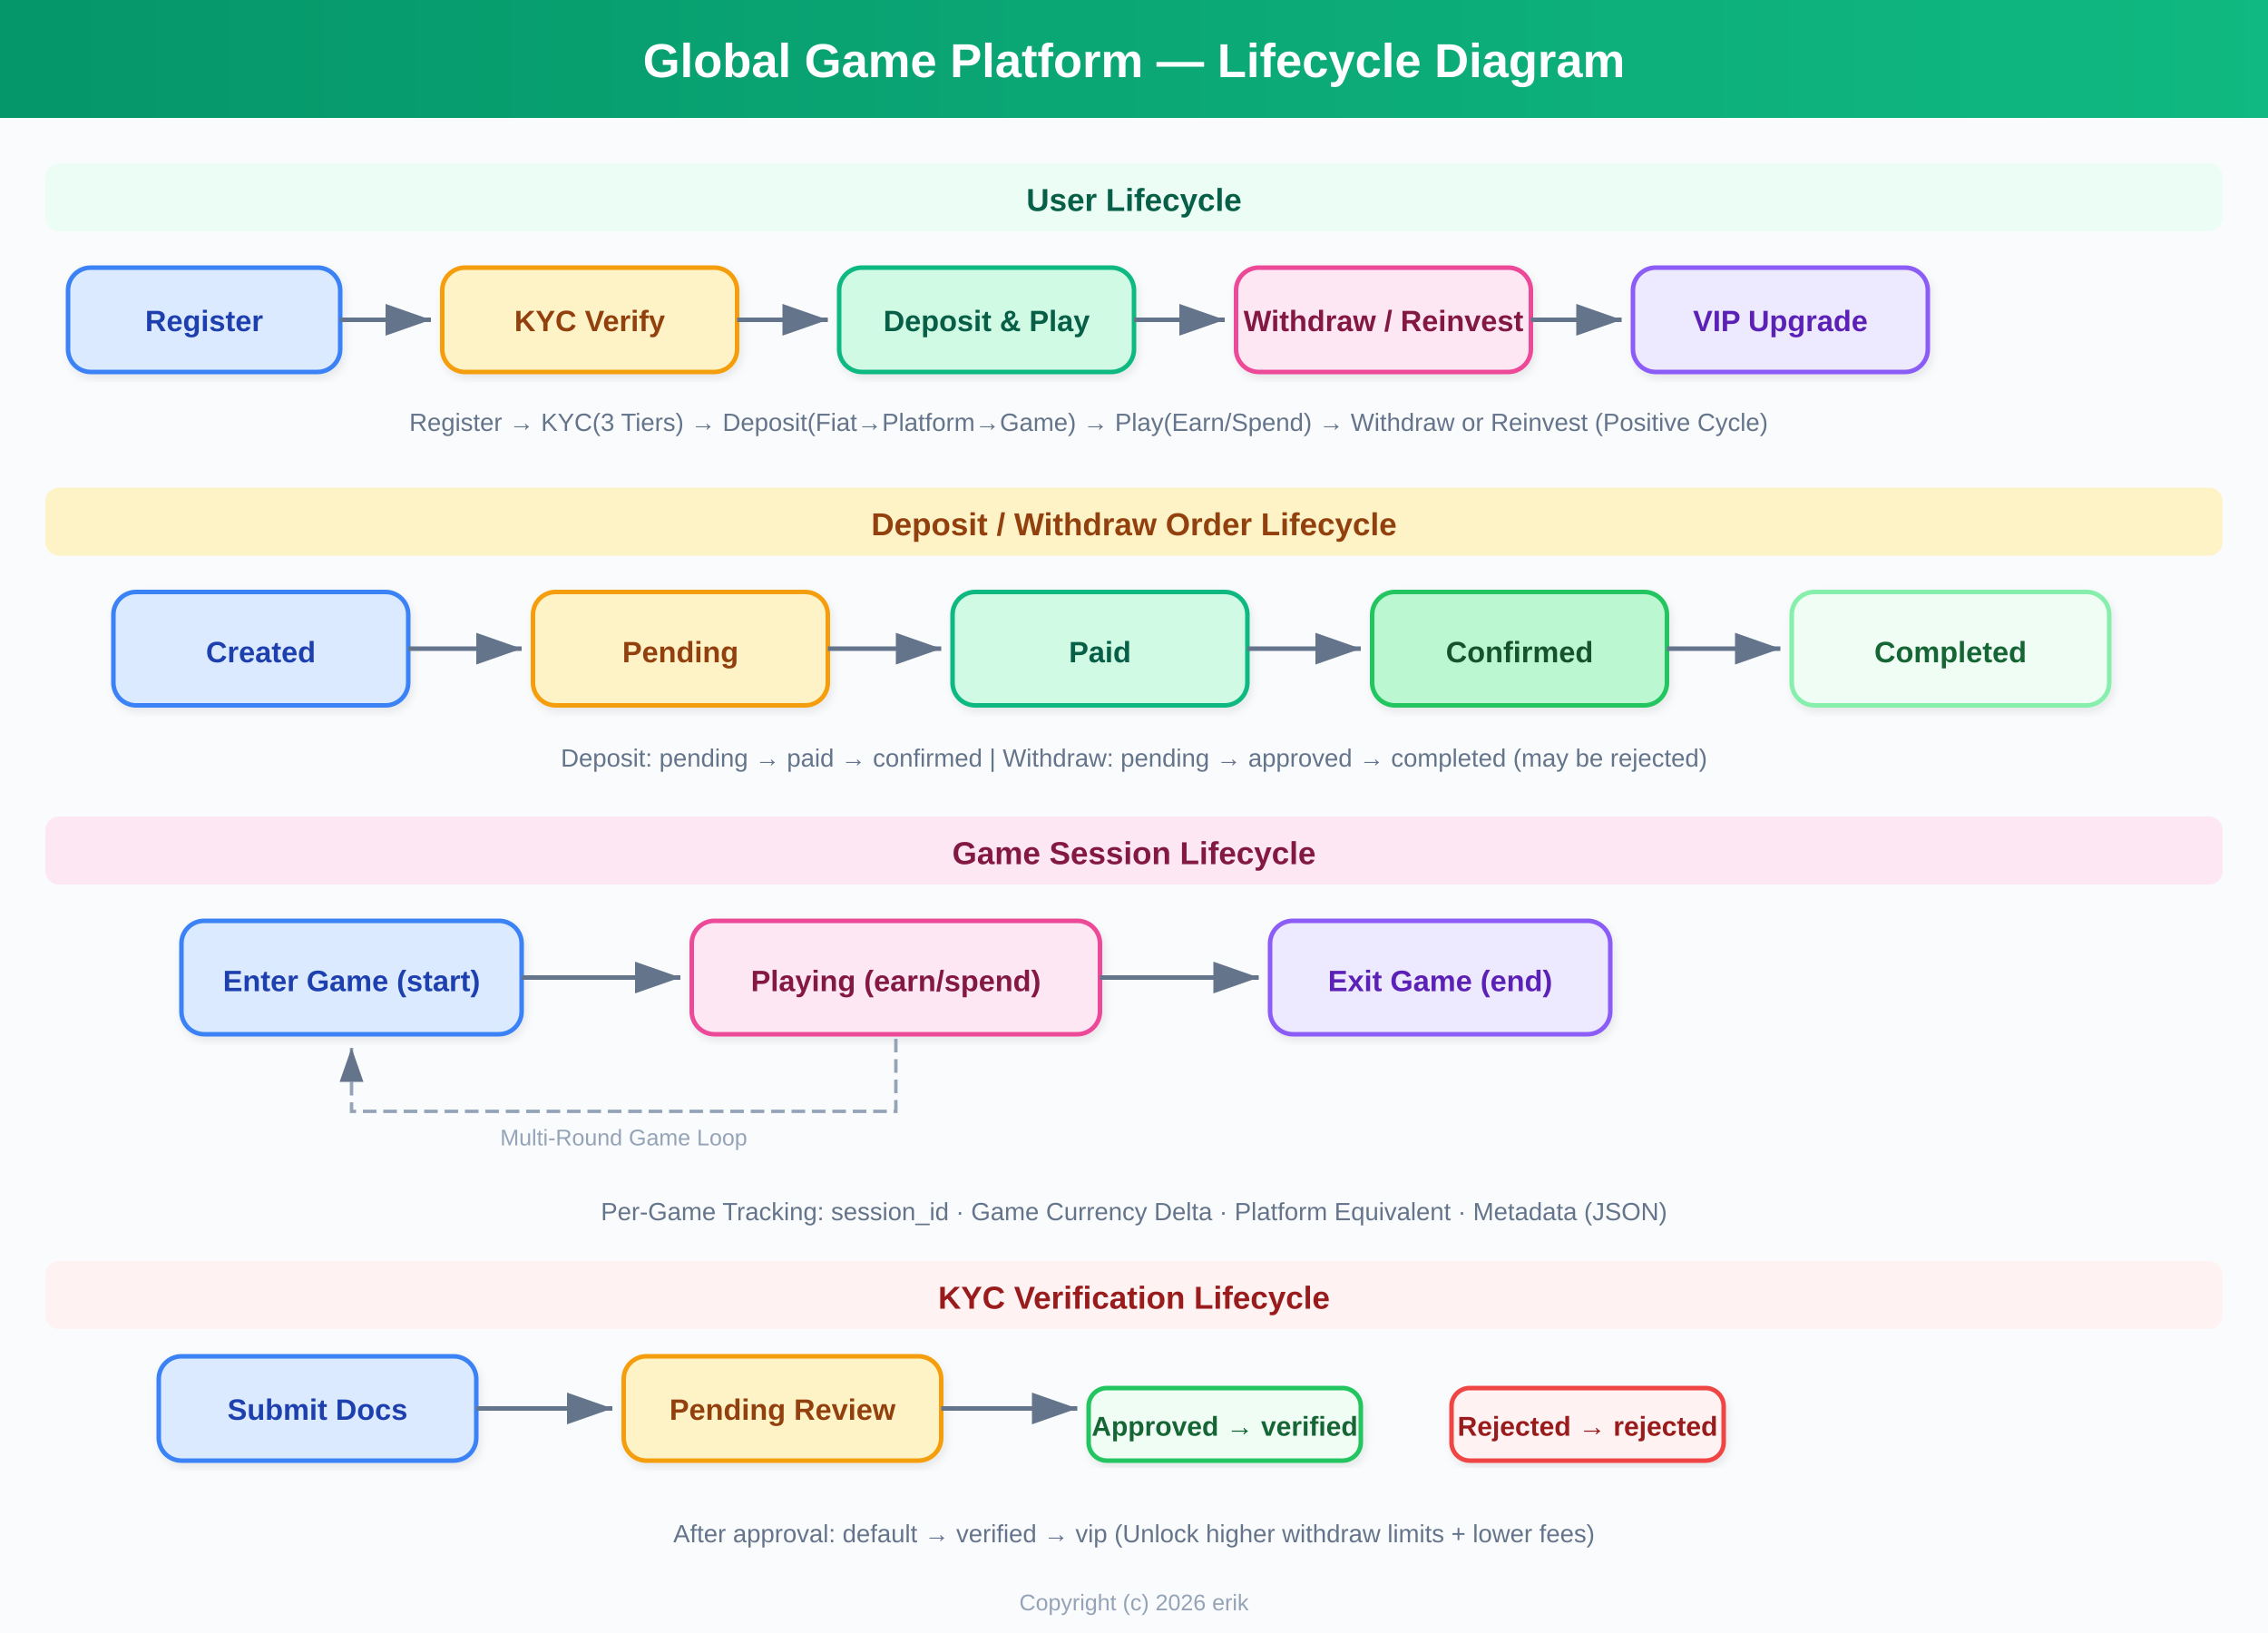
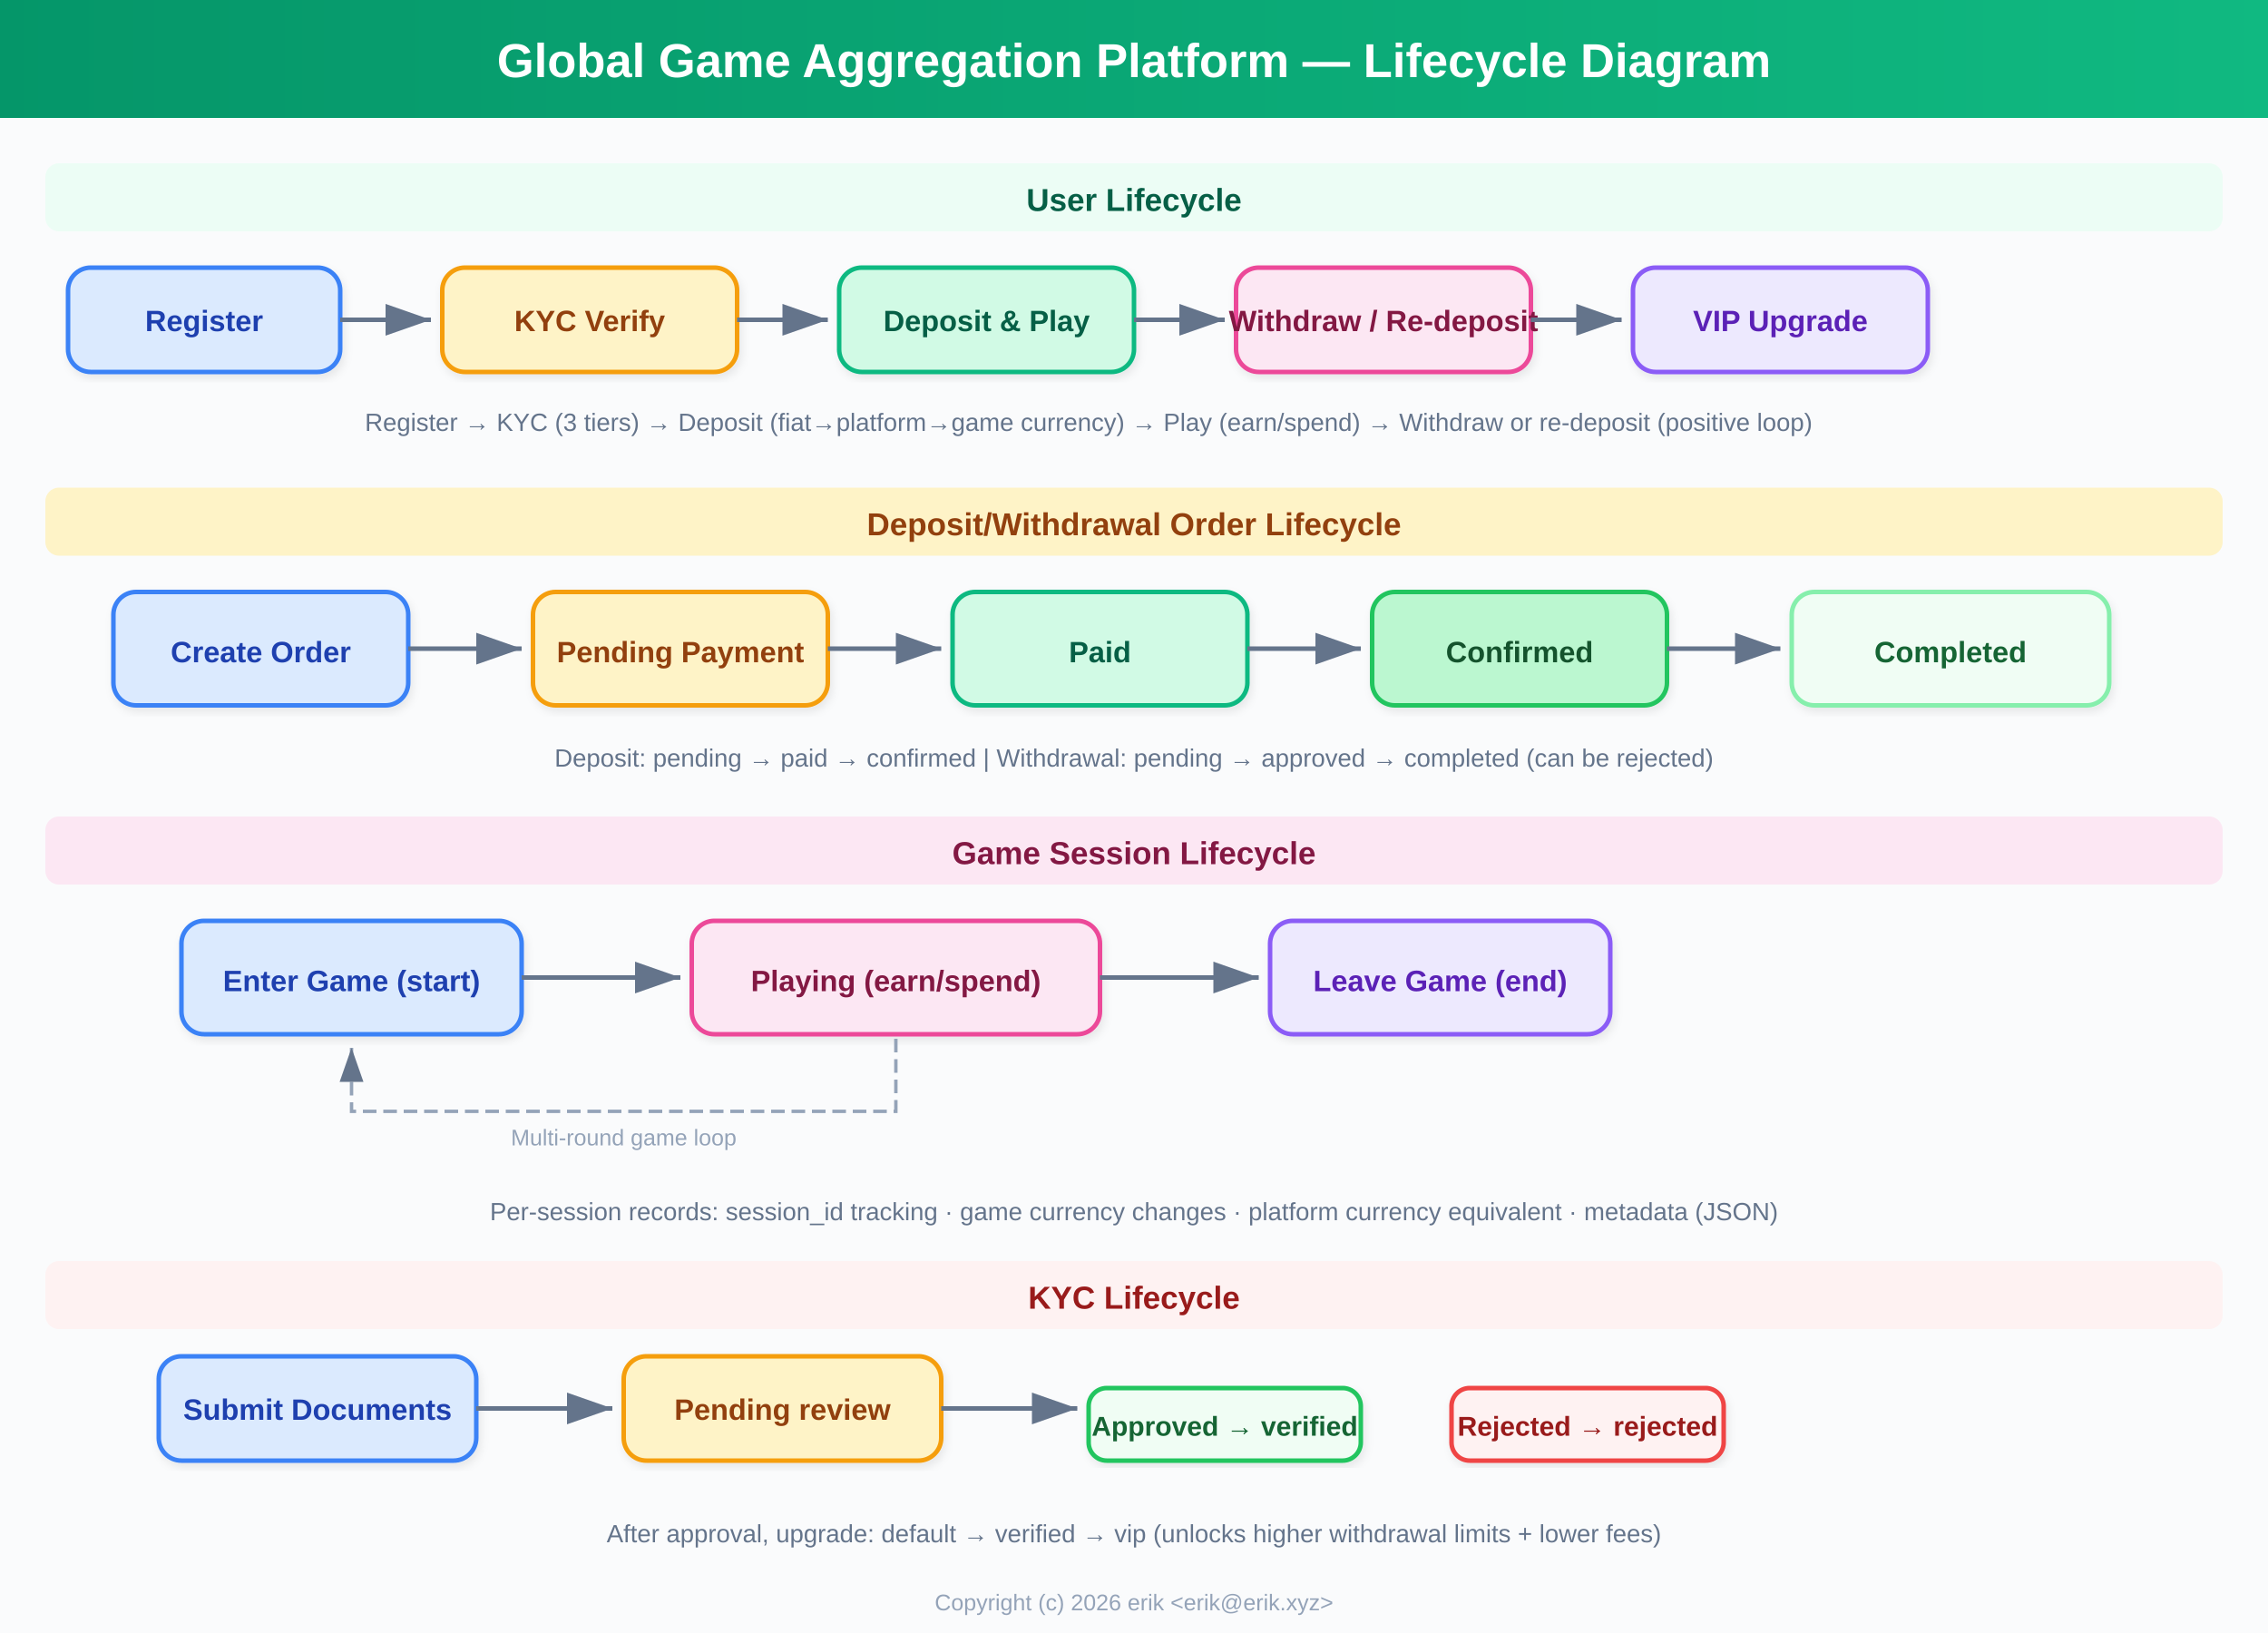
- <svg xmlns="http://www.w3.org/2000/svg" viewBox="0 0 1000 720" font-family="Arial, sans-serif">
+ <svg xmlns="http://www.w3.org/2000/svg" viewBox="0 0 1000 720" font-family="Arial, 'Noto Sans SC', 'Noto Sans', sans-serif">
  <defs>
    <linearGradient id="hd" x1="0" y1="0" x2="1" y2="0">
      <stop offset="0%" stop-color="#059669" />
      <stop offset="100%" stop-color="#10b981" />
    </linearGradient>
    <marker id="arr" markerWidth="10" markerHeight="7" refX="10" refY="3.5" orient="auto">
      <polygon points="0 0, 10 3.5, 0 7" fill="#64748b" />
    </marker>
    <filter id="sh">
      <feDropShadow dx="1" dy="2" stdDeviation="2" flood-opacity=".08" />
    </filter>
  </defs>
  <rect width="1000" height="720" fill="#fafbfc" />
  <rect x="0" y="0" width="1000" height="52" fill="url(#hd)" />
-   <text x="500" y="34" text-anchor="middle" fill="#fff" font-size="21" font-weight="bold">Global Game Platform — Lifecycle Diagram</text>
+   <text x="500" y="34" text-anchor="middle" fill="#fff" font-size="21" font-weight="bold">Global Game Aggregation Platform — Lifecycle Diagram</text>
  <rect x="20" y="72" width="960" height="30" rx="6" fill="#ecfdf5" />
  <text x="500" y="93" text-anchor="middle" fill="#065f46" font-size="14" font-weight="bold">User Lifecycle</text>
  <rect x="30" y="118" width="120" height="46" rx="10" fill="#dbeafe" stroke="#3b82f6" stroke-width="2" filter="url(#sh)" />
  <text x="90" y="146" text-anchor="middle" fill="#1e40af" font-size="13" font-weight="bold">Register</text>
  <line x1="150" y1="141" x2="190" y2="141" stroke="#64748b" stroke-width="2" marker-end="url(#arr)" />
  <rect x="195" y="118" width="130" height="46" rx="10" fill="#fef3c7" stroke="#f59e0b" stroke-width="2" filter="url(#sh)" />
  <text x="260" y="146" text-anchor="middle" fill="#92400e" font-size="13" font-weight="bold">KYC Verify</text>
  <line x1="325" y1="141" x2="365" y2="141" stroke="#64748b" stroke-width="2" marker-end="url(#arr)" />
  <rect x="370" y="118" width="130" height="46" rx="10" fill="#d1fae5" stroke="#10b981" stroke-width="2" filter="url(#sh)" />
  <text x="435" y="146" text-anchor="middle" fill="#065f46" font-size="13" font-weight="bold">Deposit &amp; Play</text>
  <line x1="500" y1="141" x2="540" y2="141" stroke="#64748b" stroke-width="2" marker-end="url(#arr)" />
  <rect x="545" y="118" width="130" height="46" rx="10" fill="#fce7f3" stroke="#ec4899" stroke-width="2" filter="url(#sh)" />
-   <text x="610" y="146" text-anchor="middle" fill="#831843" font-size="13" font-weight="bold">Withdraw / Reinvest</text>
+   <text x="610" y="146" text-anchor="middle" fill="#831843" font-size="13" font-weight="bold">Withdraw / Re-deposit</text>
  <line x1="675" y1="141" x2="715" y2="141" stroke="#64748b" stroke-width="2" marker-end="url(#arr)" />
  <rect x="720" y="118" width="130" height="46" rx="10" fill="#ede9fe" stroke="#8b5cf6" stroke-width="2" filter="url(#sh)" />
  <text x="785" y="146" text-anchor="middle" fill="#5b21b6" font-size="13" font-weight="bold">VIP Upgrade</text>
-   <text x="480" y="190" text-anchor="middle" fill="#64748b" font-size="11">Register → KYC(3 Tiers) → Deposit(Fiat→Platform→Game) → Play(Earn/Spend) → Withdraw or Reinvest (Positive Cycle)</text>
+   <text x="480" y="190" text-anchor="middle" fill="#64748b" font-size="11">Register → KYC (3 tiers) → Deposit (fiat→platform→game currency) → Play (earn/spend) → Withdraw or re-deposit (positive loop)</text>
  <rect x="20" y="215" width="960" height="30" rx="6" fill="#fef3c7" />
-   <text x="500" y="236" text-anchor="middle" fill="#92400e" font-size="14" font-weight="bold">Deposit / Withdraw Order Lifecycle</text>
+   <text x="500" y="236" text-anchor="middle" fill="#92400e" font-size="14" font-weight="bold">Deposit/Withdrawal Order Lifecycle</text>
  <rect x="50" y="261" width="130" height="50" rx="10" fill="#dbeafe" stroke="#3b82f6" stroke-width="2" filter="url(#sh)" />
-   <text x="115" y="292" text-anchor="middle" fill="#1e40af" font-size="13" font-weight="bold">Created</text>
+   <text x="115" y="292" text-anchor="middle" fill="#1e40af" font-size="13" font-weight="bold">Create Order</text>
  <line x1="180" y1="286" x2="230" y2="286" stroke="#64748b" stroke-width="2" marker-end="url(#arr)" />
  <rect x="235" y="261" width="130" height="50" rx="10" fill="#fef3c7" stroke="#f59e0b" stroke-width="2" filter="url(#sh)" />
-   <text x="300" y="292" text-anchor="middle" fill="#92400e" font-size="13" font-weight="bold">Pending</text>
+   <text x="300" y="292" text-anchor="middle" fill="#92400e" font-size="13" font-weight="bold">Pending Payment</text>
  <line x1="365" y1="286" x2="415" y2="286" stroke="#64748b" stroke-width="2" marker-end="url(#arr)" />
  <rect x="420" y="261" width="130" height="50" rx="10" fill="#d1fae5" stroke="#10b981" stroke-width="2" filter="url(#sh)" />
  <text x="485" y="292" text-anchor="middle" fill="#065f46" font-size="13" font-weight="bold">Paid</text>
  <line x1="550" y1="286" x2="600" y2="286" stroke="#64748b" stroke-width="2" marker-end="url(#arr)" />
  <rect x="605" y="261" width="130" height="50" rx="10" fill="#bbf7d0" stroke="#22c55e" stroke-width="2" filter="url(#sh)" />
  <text x="670" y="292" text-anchor="middle" fill="#14532d" font-size="13" font-weight="bold">Confirmed</text>
  <line x1="735" y1="286" x2="785" y2="286" stroke="#64748b" stroke-width="2" marker-end="url(#arr)" />
  <rect x="790" y="261" width="140" height="50" rx="10" fill="#f0fdf4" stroke="#86efac" stroke-width="2" filter="url(#sh)" />
  <text x="860" y="292" text-anchor="middle" fill="#166534" font-size="13" font-weight="bold">Completed</text>
-   <text x="500" y="338" text-anchor="middle" fill="#64748b" font-size="11">Deposit: pending → paid → confirmed  |  Withdraw: pending → approved → completed (may be rejected)</text>
+   <text x="500" y="338" text-anchor="middle" fill="#64748b" font-size="11">Deposit: pending → paid → confirmed  |  Withdrawal: pending → approved → completed (can be rejected)</text>
  <rect x="20" y="360" width="960" height="30" rx="6" fill="#fce7f3" />
  <text x="500" y="381" text-anchor="middle" fill="#831843" font-size="14" font-weight="bold">Game Session Lifecycle</text>
  <rect x="80" y="406" width="150" height="50" rx="10" fill="#dbeafe" stroke="#3b82f6" stroke-width="2" filter="url(#sh)" />
  <text x="155" y="437" text-anchor="middle" fill="#1e40af" font-size="13" font-weight="bold">Enter Game (start)</text>
  <line x1="230" y1="431" x2="300" y2="431" stroke="#64748b" stroke-width="2" marker-end="url(#arr)" />
  <rect x="305" y="406" width="180" height="50" rx="10" fill="#fce7f3" stroke="#ec4899" stroke-width="2" filter="url(#sh)" />
  <text x="395" y="437" text-anchor="middle" fill="#831843" font-size="13" font-weight="bold">Playing (earn/spend)</text>
  <line x1="485" y1="431" x2="555" y2="431" stroke="#64748b" stroke-width="2" marker-end="url(#arr)" />
  <rect x="560" y="406" width="150" height="50" rx="10" fill="#ede9fe" stroke="#8b5cf6" stroke-width="2" filter="url(#sh)" />
-   <text x="635" y="437" text-anchor="middle" fill="#5b21b6" font-size="13" font-weight="bold">Exit Game (end)</text>
+   <text x="635" y="437" text-anchor="middle" fill="#5b21b6" font-size="13" font-weight="bold">Leave Game (end)</text>
  <path d="M 395 458 L 395 490 L 155 490 L 155 462" fill="none" stroke="#94a3b8" stroke-width="1.5" stroke-dasharray="6,3" marker-end="url(#arr)" />
-   <text x="275" y="505" text-anchor="middle" fill="#94a3b8" font-size="10">Multi-Round Game Loop</text>
-   <text x="500" y="538" text-anchor="middle" fill="#64748b" font-size="11">Per-Game Tracking: session_id · Game Currency Delta · Platform Equivalent · Metadata (JSON)</text>
+   <text x="275" y="505" text-anchor="middle" fill="#94a3b8" font-size="10">Multi-round game loop</text>
+   <text x="500" y="538" text-anchor="middle" fill="#64748b" font-size="11">Per-session records: session_id tracking · game currency changes · platform currency equivalent · metadata (JSON)</text>
  <rect x="20" y="556" width="960" height="30" rx="6" fill="#fef2f2" />
-   <text x="500" y="577" text-anchor="middle" fill="#991b1b" font-size="14" font-weight="bold">KYC Verification Lifecycle</text>
+   <text x="500" y="577" text-anchor="middle" fill="#991b1b" font-size="14" font-weight="bold">KYC Lifecycle</text>
  <rect x="70" y="598" width="140" height="46" rx="10" fill="#dbeafe" stroke="#3b82f6" stroke-width="2" filter="url(#sh)" />
-   <text x="140" y="626" text-anchor="middle" fill="#1e40af" font-size="13" font-weight="bold">Submit Docs</text>
+   <text x="140" y="626" text-anchor="middle" fill="#1e40af" font-size="13" font-weight="bold">Submit Documents</text>
  <line x1="210" y1="621" x2="270" y2="621" stroke="#64748b" stroke-width="2" marker-end="url(#arr)" />
  <rect x="275" y="598" width="140" height="46" rx="10" fill="#fef3c7" stroke="#f59e0b" stroke-width="2" filter="url(#sh)" />
-   <text x="345" y="626" text-anchor="middle" fill="#92400e" font-size="13" font-weight="bold">Pending Review</text>
+   <text x="345" y="626" text-anchor="middle" fill="#92400e" font-size="13" font-weight="bold">Pending review</text>
  <line x1="415" y1="621" x2="475" y2="621" stroke="#64748b" stroke-width="2" marker-end="url(#arr)" />
  <rect x="480" y="612" width="120" height="32" rx="8" fill="#f0fdf4" stroke="#22c55e" stroke-width="2" filter="url(#sh)" />
  <text x="540" y="633" text-anchor="middle" fill="#166534" font-size="12" font-weight="bold">Approved → verified</text>
  <rect x="640" y="612" width="120" height="32" rx="8" fill="#fef2f2" stroke="#ef4444" stroke-width="2" filter="url(#sh)" />
  <text x="700" y="633" text-anchor="middle" fill="#991b1b" font-size="12" font-weight="bold">Rejected → rejected</text>
-   <text x="500" y="680" text-anchor="middle" fill="#64748b" font-size="11">After approval: default → verified → vip (Unlock higher withdraw limits + lower fees)</text>
-   <text x="500" y="710" text-anchor="middle" fill="#94a3b8" font-size="10">Copyright (c) 2026 erik</text>
+   <text x="500" y="680" text-anchor="middle" fill="#64748b" font-size="11">After approval, upgrade: default → verified → vip (unlocks higher withdrawal limits + lower fees)</text>
+   <text x="500" y="710" text-anchor="middle" fill="#94a3b8" font-size="10">Copyright (c) 2026 erik &lt;erik@erik.xyz&gt;</text>
</svg>
